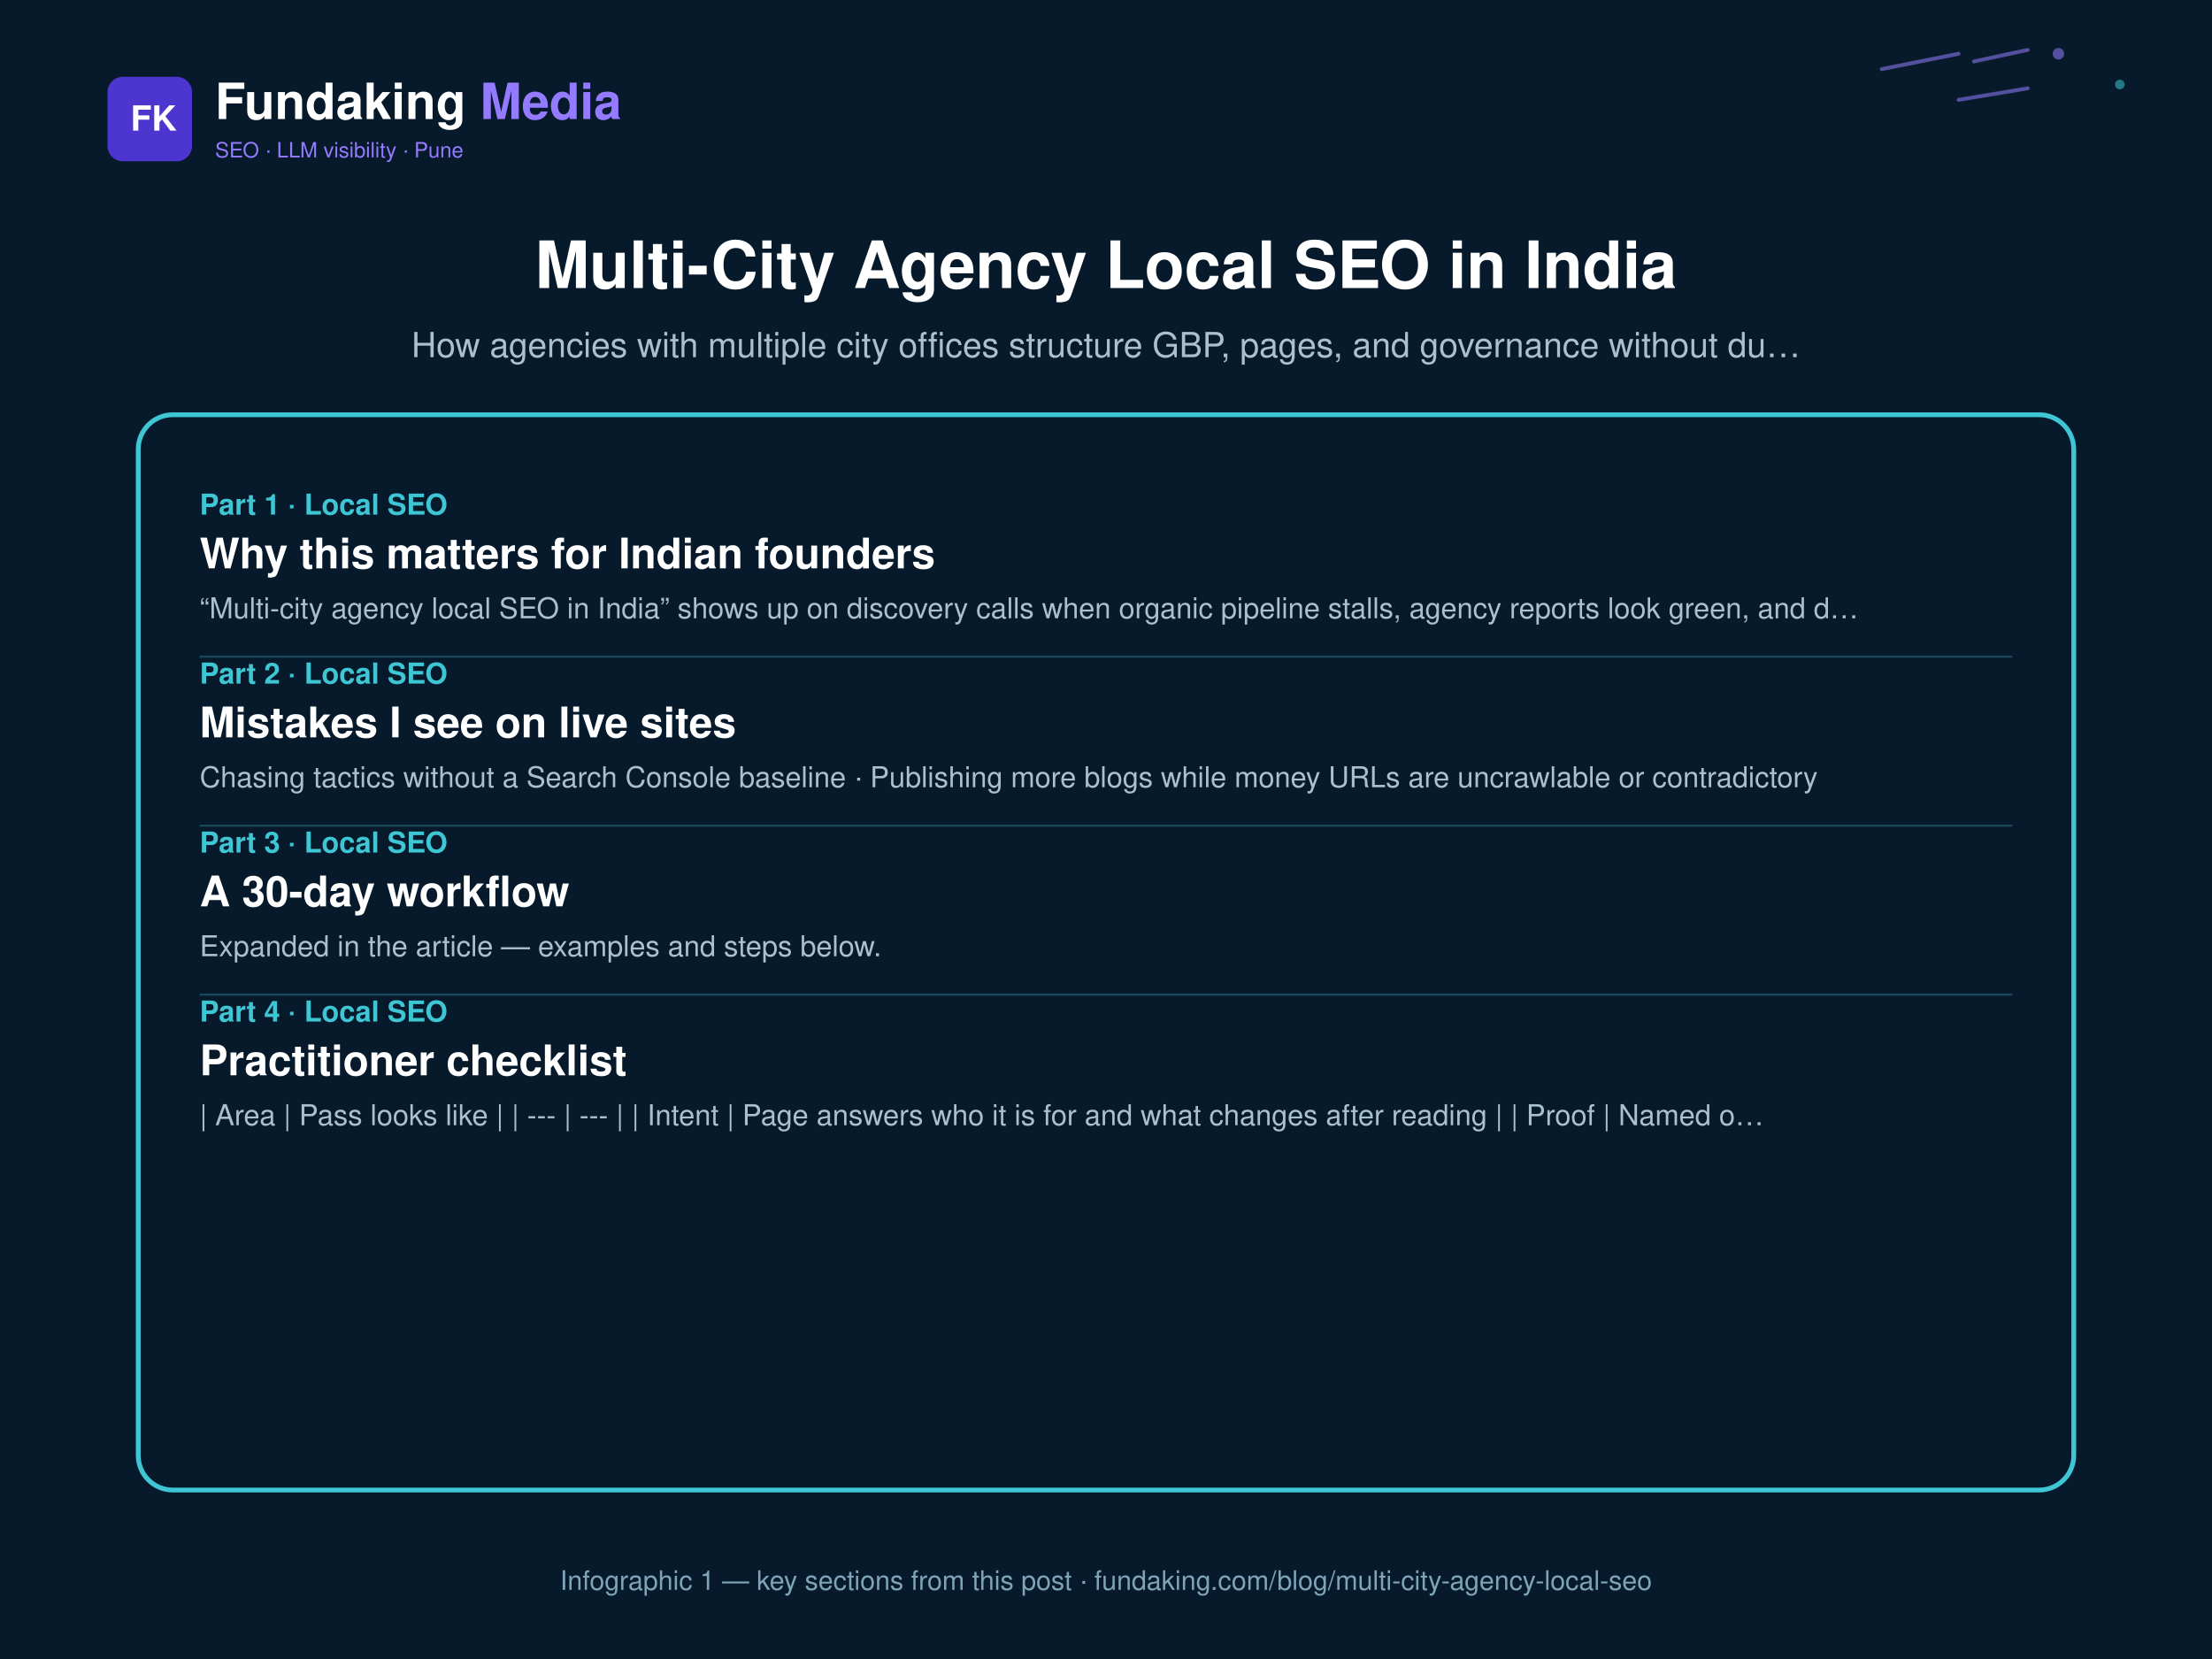
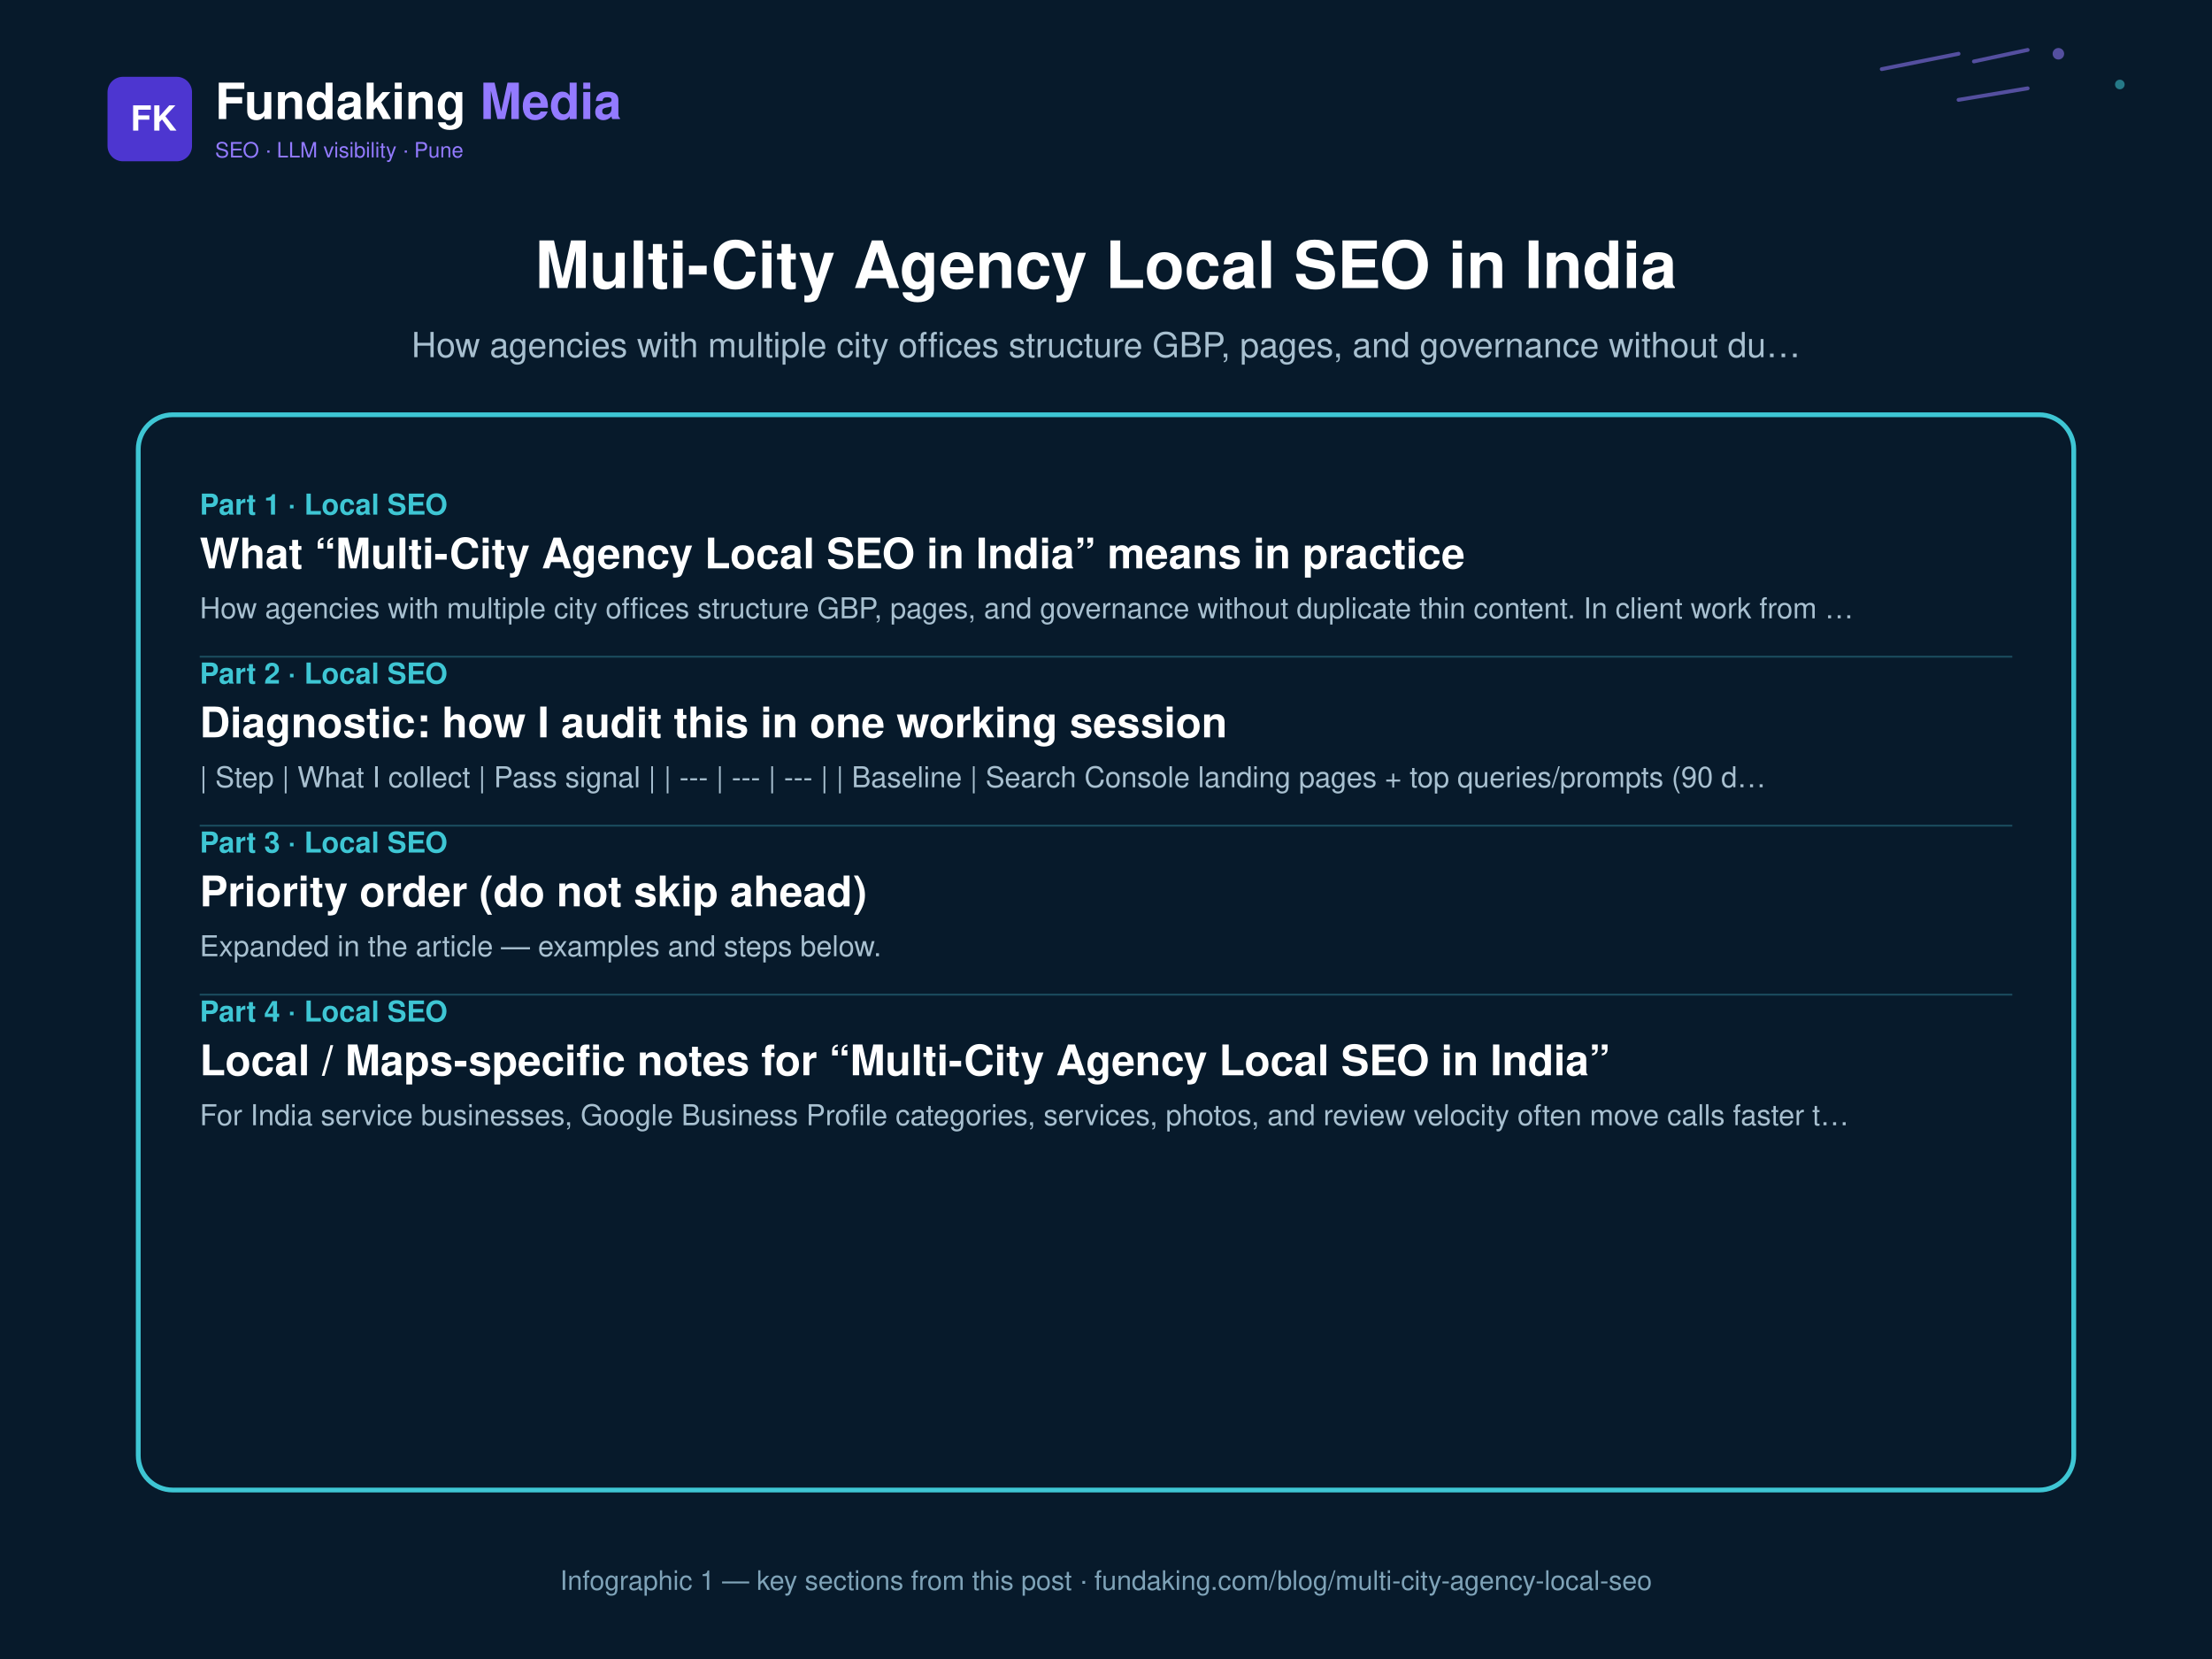
<svg xmlns="http://www.w3.org/2000/svg" viewBox="0 0 1152 864" width="1152" height="864" role="img">
  <rect width="1152" height="864" fill="#071A2B" />
  <g fill="none" stroke="#937AFF" stroke-width="2" opacity="0.55" stroke-linecap="round">
    <path d="M980 36 l40 -8 m8 4 l28 -6" />
    <path d="M1020 52 l36 -6" />
    <circle cx="1072" cy="28" r="3" fill="#937AFF" stroke="none" />
    <circle cx="1104" cy="44" r="2.5" fill="#3EC6D4" stroke="none" />
  </g>
  <rect x="56" y="40" width="44" height="44" rx="8" fill="#4D36D0" />
  <text x="68" y="68" fill="#FFFFFF" font-family="Segoe UI, Helvetica, Arial, sans-serif" font-size="18" font-weight="800">FK</text>
  <text x="112" y="62" fill="#FFFFFF" font-family="Segoe UI, Helvetica, Arial, sans-serif" font-size="26" font-weight="800">Fundaking <tspan fill="#937AFF">Media</tspan>
  </text>
  <text x="112" y="82" fill="#937AFF" font-family="Segoe UI, Helvetica, Arial, sans-serif" font-size="11">SEO · LLM visibility · Pune</text>
  <text x="576" y="150" text-anchor="middle" fill="#FFFFFF" font-family="Segoe UI, Helvetica, Arial, sans-serif" font-size="34" font-weight="800">Multi-City Agency Local SEO in India</text>
  <text x="576" y="186" text-anchor="middle" fill="#A8C0D0" font-family="Segoe UI, Helvetica, Arial, sans-serif" font-size="18">How agencies with multiple city offices structure GBP, pages, and governance without du…</text>
  <rect x="72" y="216" width="1008" height="560" rx="18" fill="none" stroke="#3EC6D4" stroke-width="2.5" />
  <g font-family="Segoe UI, Helvetica, Arial, sans-serif">
    <text x="104" y="268" fill="#3EC6D4" font-size="15" font-weight="700">Part 1 · Local SEO</text>
-     <text x="104" y="296" fill="#FFFFFF" font-size="22" font-weight="700">Why this matters for Indian founders</text>
-     <text x="104" y="322" fill="#A8C0D0" font-size="15">“Multi-city agency local SEO in India” shows up on discovery calls when organic pipeline stalls, agency reports look green, and d…</text>
+     <text x="104" y="296" fill="#FFFFFF" font-size="22" font-weight="700">What “Multi-City Agency Local SEO in India” means in practice</text>
+     <text x="104" y="322" fill="#A8C0D0" font-size="15">How agencies with multiple city offices structure GBP, pages, and governance without duplicate thin content. In client work from …</text>
    <line x1="104" y1="342" x2="1048" y2="342" stroke="#1A4A5C" stroke-width="1" />
    <text x="104" y="356" fill="#3EC6D4" font-size="15" font-weight="700">Part 2 · Local SEO</text>
-     <text x="104" y="384" fill="#FFFFFF" font-size="22" font-weight="700">Mistakes I see on live sites</text>
-     <text x="104" y="410" fill="#A8C0D0" font-size="15">Chasing tactics without a Search Console baseline · Publishing more blogs while money URLs are uncrawlable or contradictory</text>
+     <text x="104" y="384" fill="#FFFFFF" font-size="22" font-weight="700">Diagnostic: how I audit this in one working session</text>
+     <text x="104" y="410" fill="#A8C0D0" font-size="15">| Step | What I collect | Pass signal | | --- | --- | --- | | Baseline | Search Console landing pages + top queries/prompts (90 d…</text>
    <line x1="104" y1="430" x2="1048" y2="430" stroke="#1A4A5C" stroke-width="1" />
    <text x="104" y="444" fill="#3EC6D4" font-size="15" font-weight="700">Part 3 · Local SEO</text>
-     <text x="104" y="472" fill="#FFFFFF" font-size="22" font-weight="700">A 30-day workflow</text>
+     <text x="104" y="472" fill="#FFFFFF" font-size="22" font-weight="700">Priority order (do not skip ahead)</text>
    <text x="104" y="498" fill="#A8C0D0" font-size="15">Expanded in the article — examples and steps below.</text>
    <line x1="104" y1="518" x2="1048" y2="518" stroke="#1A4A5C" stroke-width="1" />
    <text x="104" y="532" fill="#3EC6D4" font-size="15" font-weight="700">Part 4 · Local SEO</text>
-     <text x="104" y="560" fill="#FFFFFF" font-size="22" font-weight="700">Practitioner checklist</text>
-     <text x="104" y="586" fill="#A8C0D0" font-size="15">| Area | Pass looks like | | --- | --- | | Intent | Page answers who it is for and what changes after reading | | Proof | Named o…</text>
+     <text x="104" y="560" fill="#FFFFFF" font-size="22" font-weight="700">Local / Maps-specific notes for “Multi-City Agency Local SEO in India”</text>
+     <text x="104" y="586" fill="#A8C0D0" font-size="15">For India service businesses, Google Business Profile categories, services, photos, and review velocity often move calls faster t…</text>
  </g>
  <text x="576" y="828" text-anchor="middle" fill="#7FA3B8" font-family="Segoe UI, Helvetica, Arial, sans-serif" font-size="14">Infographic 1 — key sections from this post · fundaking.com/blog/multi-city-agency-local-seo</text>
</svg>
